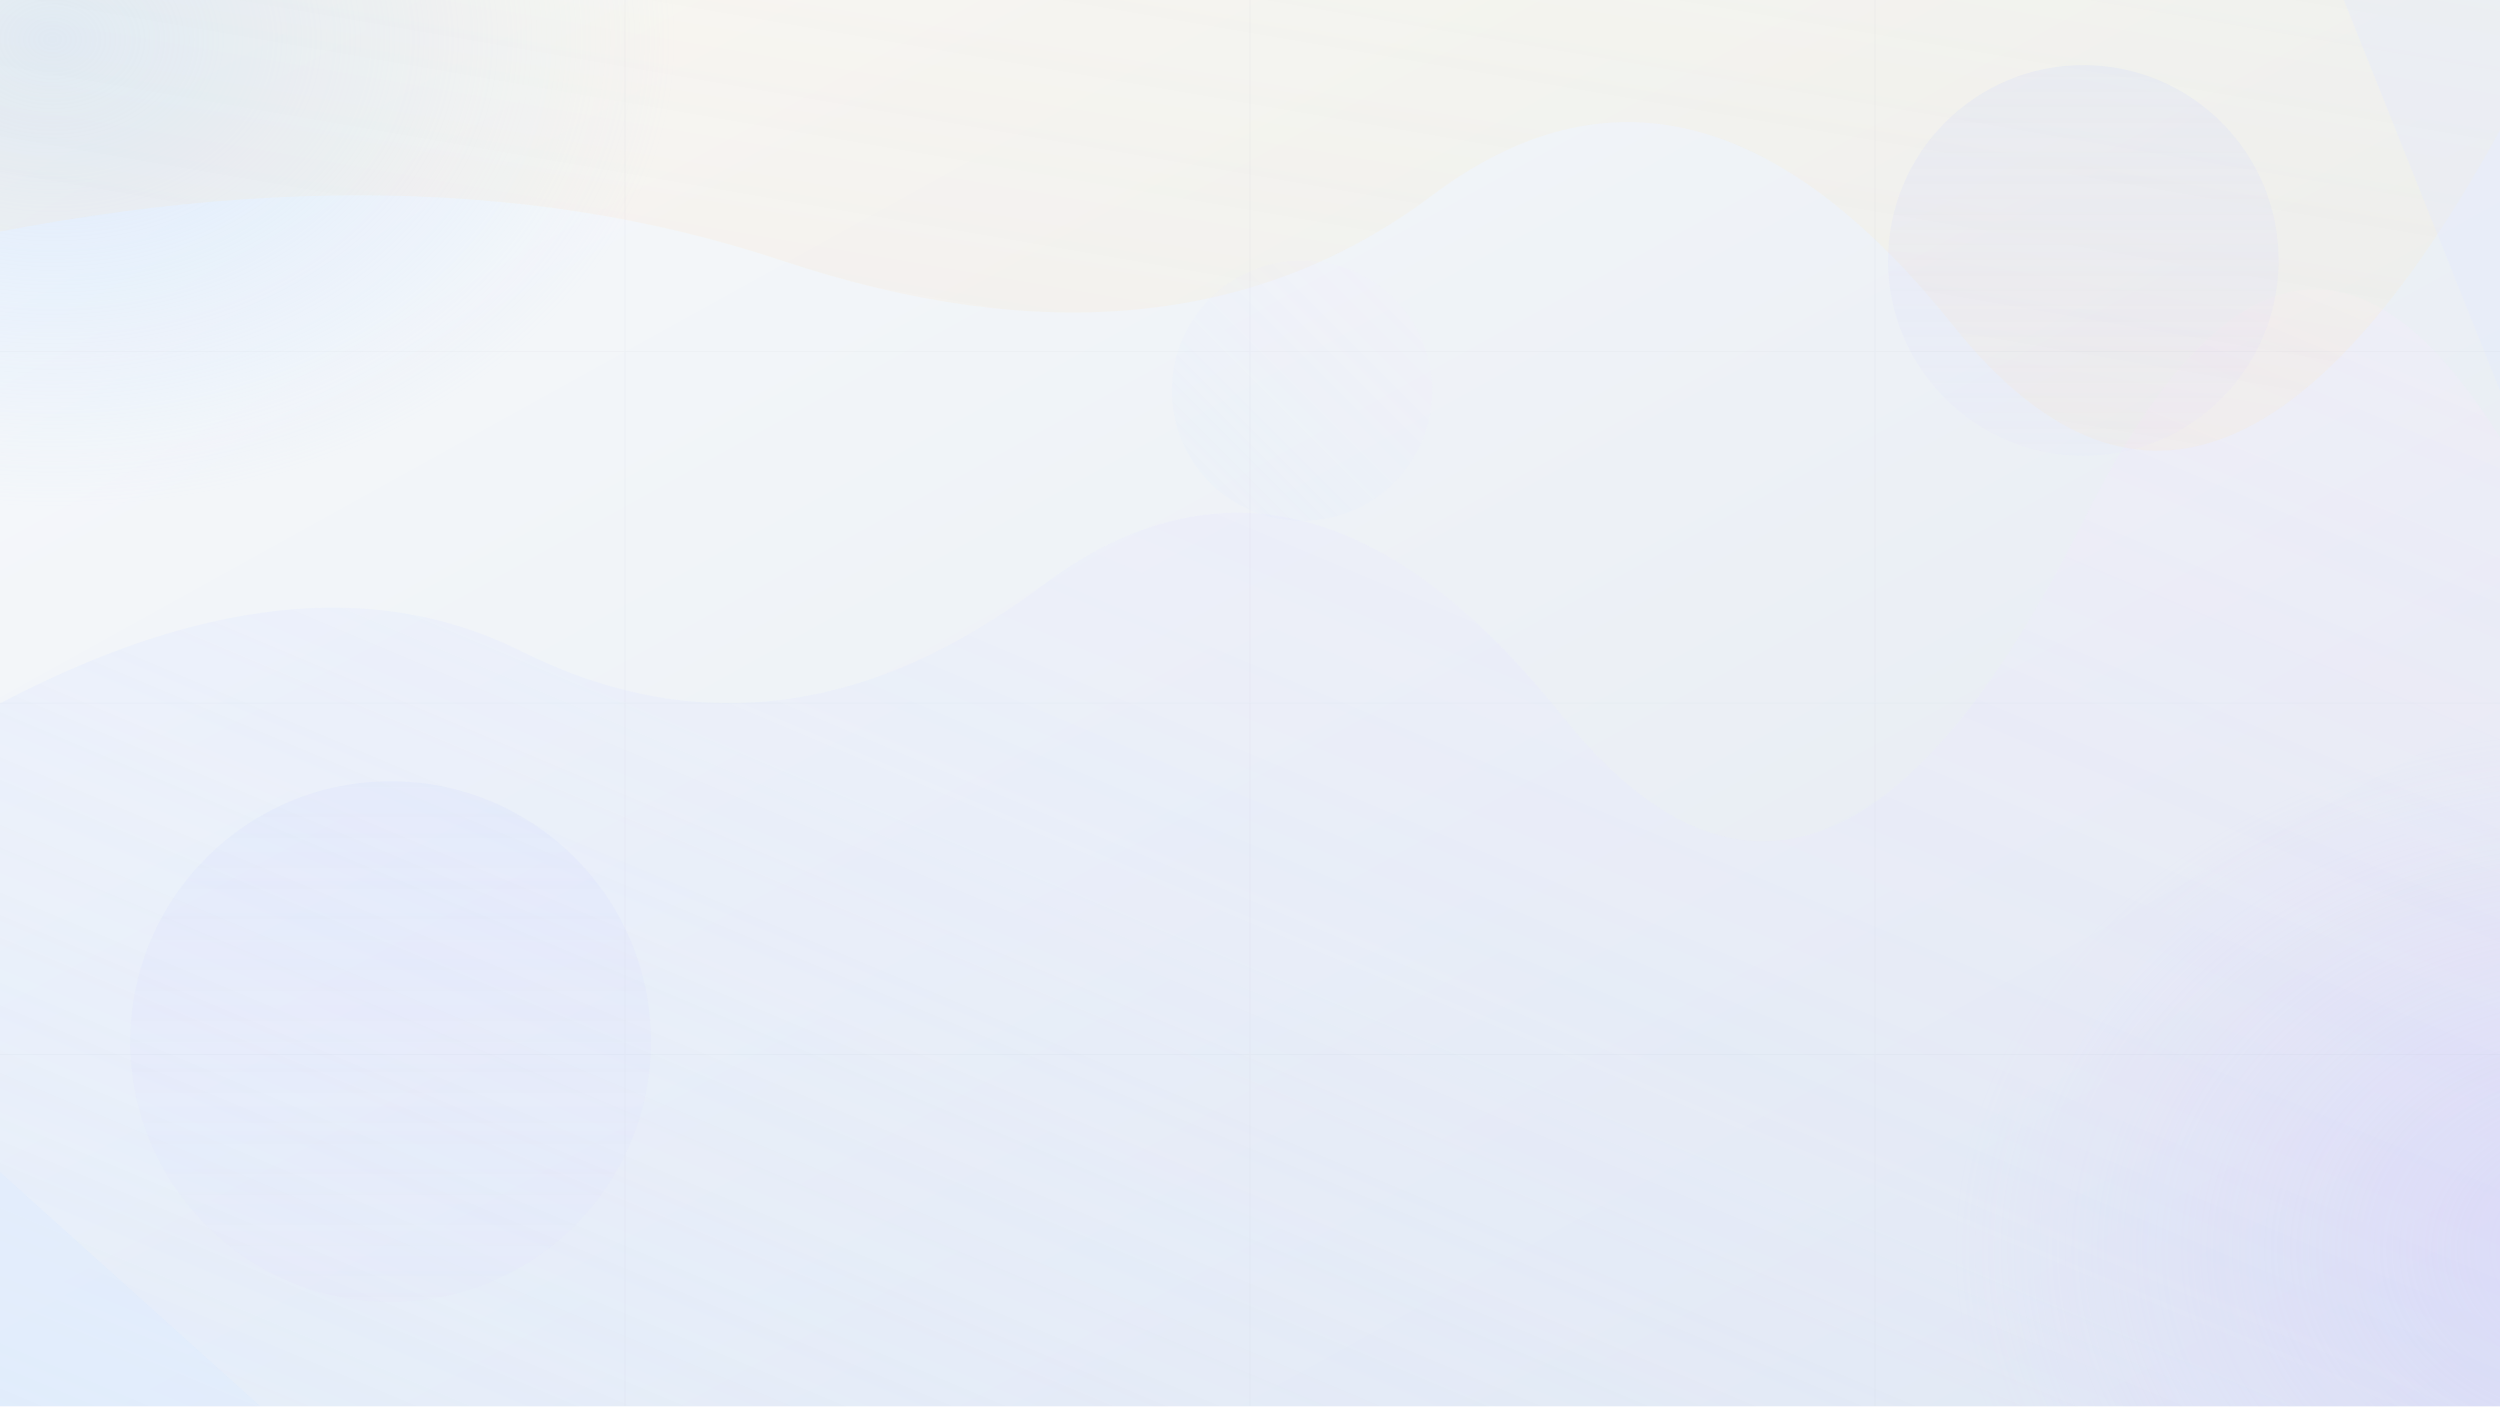
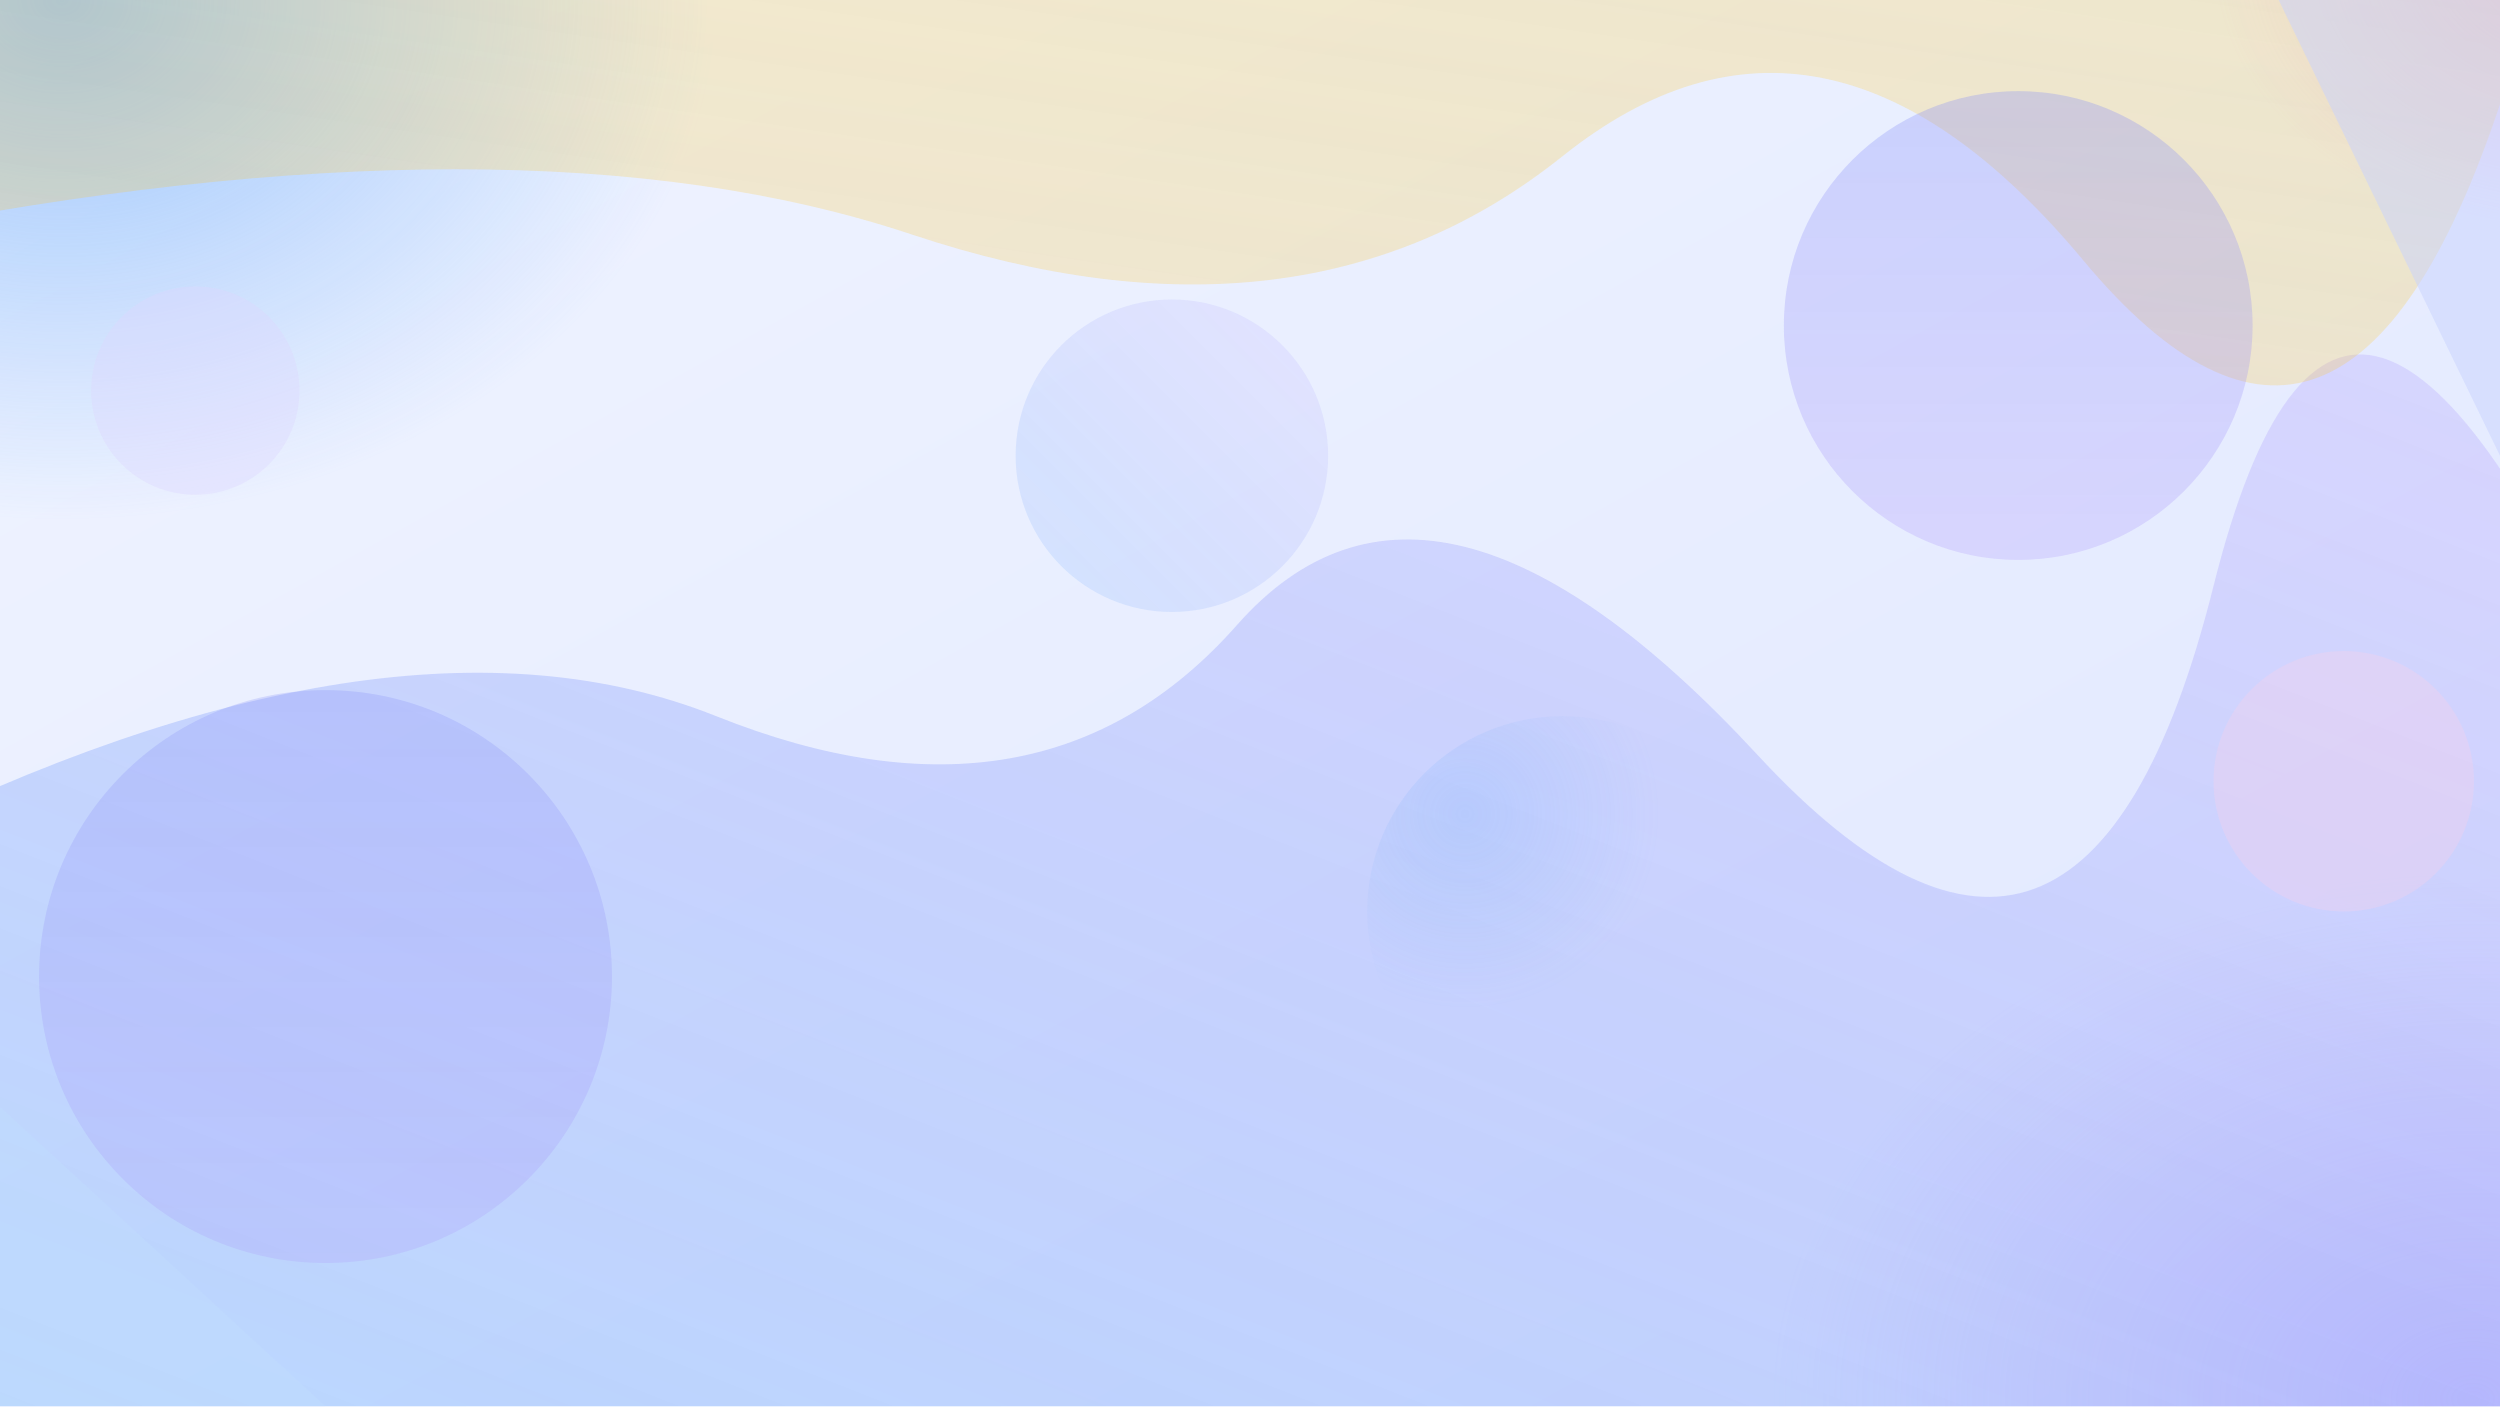
<svg xmlns="http://www.w3.org/2000/svg" viewBox="0 0 1920 1080" preserveAspectRatio="xMidYMid slice">
  <defs>
    <linearGradient id="grad1" x1="0%" y1="0%" x2="100%" y2="100%">
-       <stop offset="0%" style="stop-color:#f8fafc;stop-opacity:1" />
-       <stop offset="100%" style="stop-color:#e2e8f0;stop-opacity:1" />
+       <stop offset="0%" style="stop-color:#f0f4ff;stop-opacity:1" />
+       <stop offset="100%" style="stop-color:#e0e7ff;stop-opacity:1" />
    </linearGradient>
    <linearGradient id="grad2" x1="0%" y1="100%" x2="100%" y2="0%">
-       <stop offset="0%" style="stop-color:#dbeafe;stop-opacity:0.6" />
-       <stop offset="50%" style="stop-color:#e0e7ff;stop-opacity:0.4" />
-       <stop offset="100%" style="stop-color:#fae8ff;stop-opacity:0.3" />
+       <stop offset="0%" style="stop-color:#93c5fd;stop-opacity:0.7" />
+       <stop offset="50%" style="stop-color:#a5b4fc;stop-opacity:0.6" />
+       <stop offset="100%" style="stop-color:#c4b5fd;stop-opacity:0.5" />
    </linearGradient>
    <linearGradient id="grad3" x1="100%" y1="0%" x2="0%" y2="100%">
-       <stop offset="0%" style="stop-color:#fef3c7;stop-opacity:0.3" />
-       <stop offset="100%" style="stop-color:#fed7aa;stop-opacity:0.2" />
+       <stop offset="0%" style="stop-color:#fcd34d;stop-opacity:0.4" />
+       <stop offset="100%" style="stop-color:#fbbf24;stop-opacity:0.3" />
    </linearGradient>
    <linearGradient id="grad4" x1="50%" y1="0%" x2="50%" y2="100%">
-       <stop offset="0%" style="stop-color:#c7d2fe;stop-opacity:0.4" />
-       <stop offset="100%" style="stop-color:#ddd6fe;stop-opacity:0.2" />
+       <stop offset="0%" style="stop-color:#818cf8;stop-opacity:0.5" />
+       <stop offset="100%" style="stop-color:#a78bfa;stop-opacity:0.4" />
    </linearGradient>
-     <radialGradient id="radial1" cx="30%" cy="30%" r="60%">
-       <stop offset="0%" style="stop-color:#bfdbfe;stop-opacity:0.5" />
-       <stop offset="100%" style="stop-color:#bfdbfe;stop-opacity:0" />
+     <radialGradient id="radial1" cx="25%" cy="25%" r="50%">
+       <stop offset="0%" style="stop-color:#60a5fa;stop-opacity:0.6" />
+       <stop offset="100%" style="stop-color:#60a5fa;stop-opacity:0" />
    </radialGradient>
-     <radialGradient id="radial2" cx="80%" cy="70%" r="50%">
-       <stop offset="0%" style="stop-color:#c4b5fd;stop-opacity:0.4" />
-       <stop offset="100%" style="stop-color:#c4b5fd;stop-opacity:0" />
+     <radialGradient id="radial2" cx="75%" cy="75%" r="45%">
+       <stop offset="0%" style="stop-color:#a78bfa;stop-opacity:0.5" />
+       <stop offset="100%" style="stop-color:#a78bfa;stop-opacity:0" />
    </radialGradient>
-     <filter id="noise">
-       <feTurbulence type="fractalNoise" baseFrequency="0.65" numOctaves="3" stitchTiles="stitch" />
-       <feColorMatrix type="saturate" values="0" />
-       <feBlend in="SourceGraphic" mode="multiply" />
-     </filter>
+     <radialGradient id="radial3" cx="85%" cy="20%" r="35%">
+       <stop offset="0%" style="stop-color:#f472b6;stop-opacity:0.35" />
+       <stop offset="100%" style="stop-color:#f472b6;stop-opacity:0" />
+     </radialGradient>
  </defs>
  <rect width="100%" height="100%" fill="url(#grad1)" />
-   <ellipse cx="200" cy="150" rx="400" ry="300" fill="url(#radial1)" />
-   <ellipse cx="1700" cy="800" rx="500" ry="400" fill="url(#radial2)" />
-   <path d="M-100,600 Q200,400 400,500 T800,450 T1200,550 T1600,400 T2000,500 L2000,1100 L-100,1100 Z" fill="url(#grad2)" opacity="0.7" />
-   <path d="M-100,200 Q300,100 600,200 T1100,150 T1500,250 T1920,100 L1920,0 L-100,0 Z" fill="url(#grad3)" opacity="0.6" />
-   <circle cx="1600" cy="200" r="150" fill="url(#grad4)" opacity="0.5" />
-   <circle cx="300" cy="800" r="200" fill="url(#grad4)" opacity="0.4" />
-   <circle cx="1000" cy="300" r="100" fill="url(#grad2)" opacity="0.3" />
-   <path d="M1800,0 L1920,0 L1920,300 Z" fill="#e0e7ff" opacity="0.3" />
-   <path d="M0,900 L0,1080 L200,1080 Z" fill="#dbeafe" opacity="0.4" />
-   <g stroke="#94a3b8" stroke-width="0.5" opacity="0.08">
-     <line x1="0" y1="270" x2="1920" y2="270" />
-     <line x1="0" y1="540" x2="1920" y2="540" />
-     <line x1="0" y1="810" x2="1920" y2="810" />
-     <line x1="480" y1="0" x2="480" y2="1080" />
-     <line x1="960" y1="0" x2="960" y2="1080" />
-     <line x1="1440" y1="0" x2="1440" y2="1080" />
-   </g>
+   <ellipse cx="300" cy="200" rx="500" ry="400" fill="url(#radial1)" />
+   <ellipse cx="1600" cy="850" rx="600" ry="450" fill="url(#radial2)" />
+   <ellipse cx="1700" cy="150" rx="400" ry="300" fill="url(#radial3)" />
+   <path d="M-100,650 Q300,450 550,550 T950,480 T1350,580 T1700,450 T2020,550 L2020,1100 L-100,1100 Z" fill="url(#grad2)" opacity="0.8" />
+   <path d="M-100,180 Q400,80 700,180 T1200,120 T1600,200 T1920,80 L1920,0 L-100,0 Z" fill="url(#grad3)" opacity="0.7" />
+   <circle cx="1550" cy="250" r="180" fill="url(#grad4)" opacity="0.6" />
+   <circle cx="250" cy="750" r="220" fill="url(#grad4)" opacity="0.5" />
+   <circle cx="900" cy="350" r="120" fill="url(#grad2)" opacity="0.4" />
+   <circle cx="1200" cy="700" r="150" fill="url(#radial1)" opacity="0.3" />
+   <path d="M1750,0 L1920,0 L1920,350 Z" fill="#c7d2fe" opacity="0.5" />
+   <path d="M0,850 L0,1080 L250,1080 Z" fill="#bfdbfe" opacity="0.5" />
+   <circle cx="150" cy="300" r="80" fill="#ddd6fe" opacity="0.4" />
+   <circle cx="1800" cy="600" r="100" fill="#fbcfe8" opacity="0.3" />
</svg>
